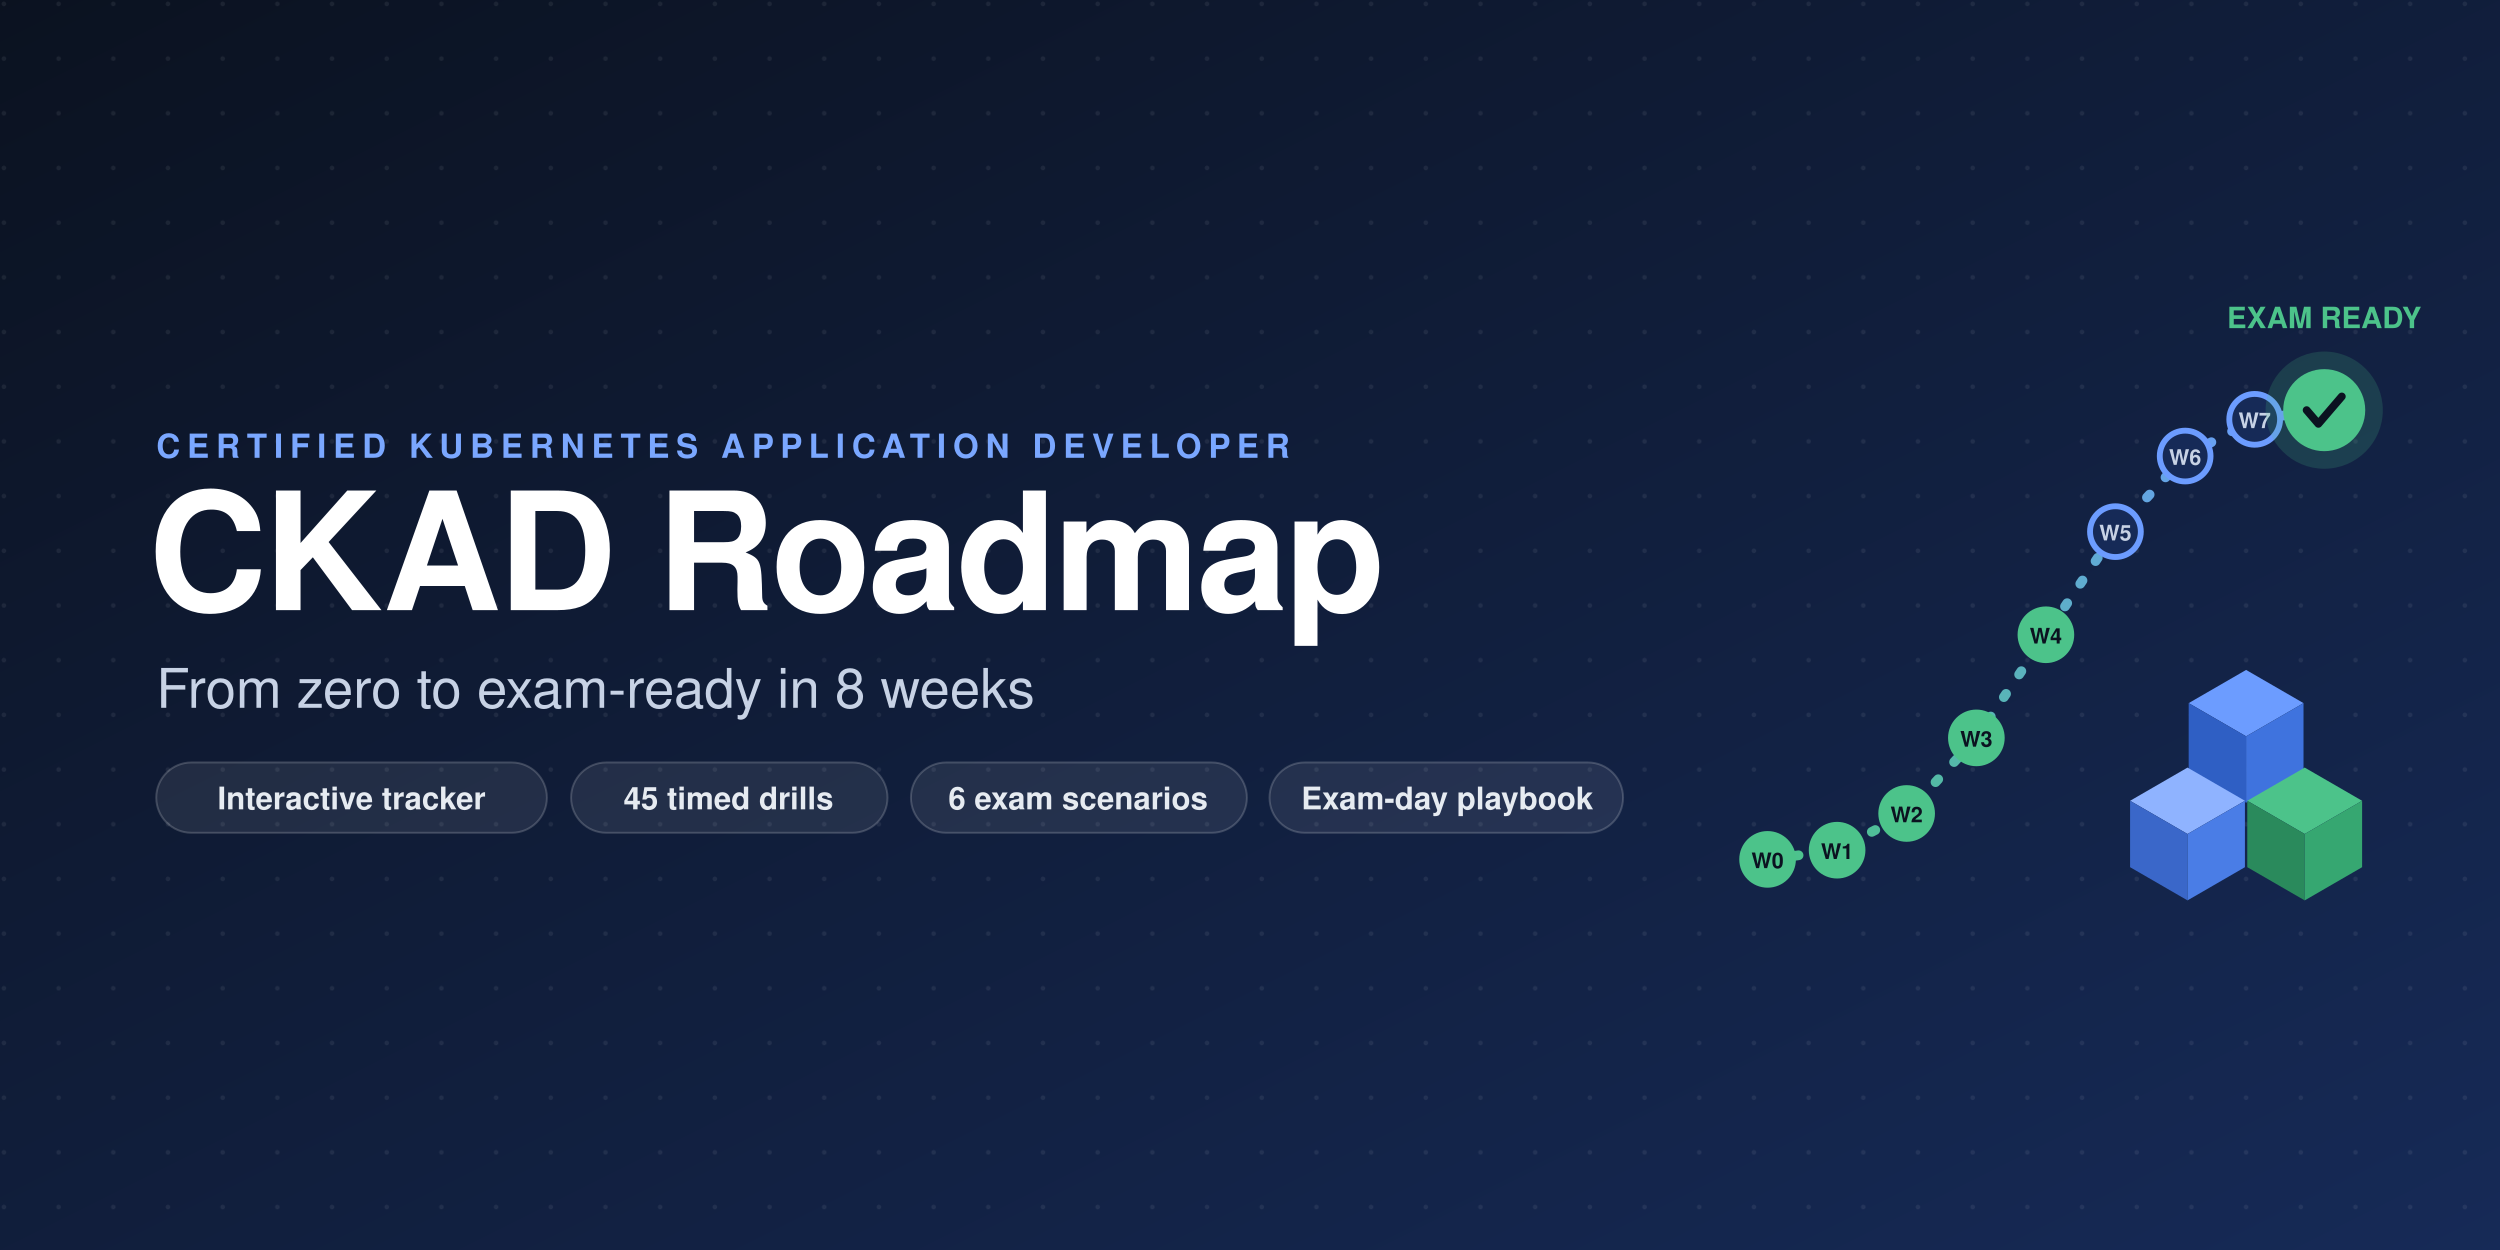
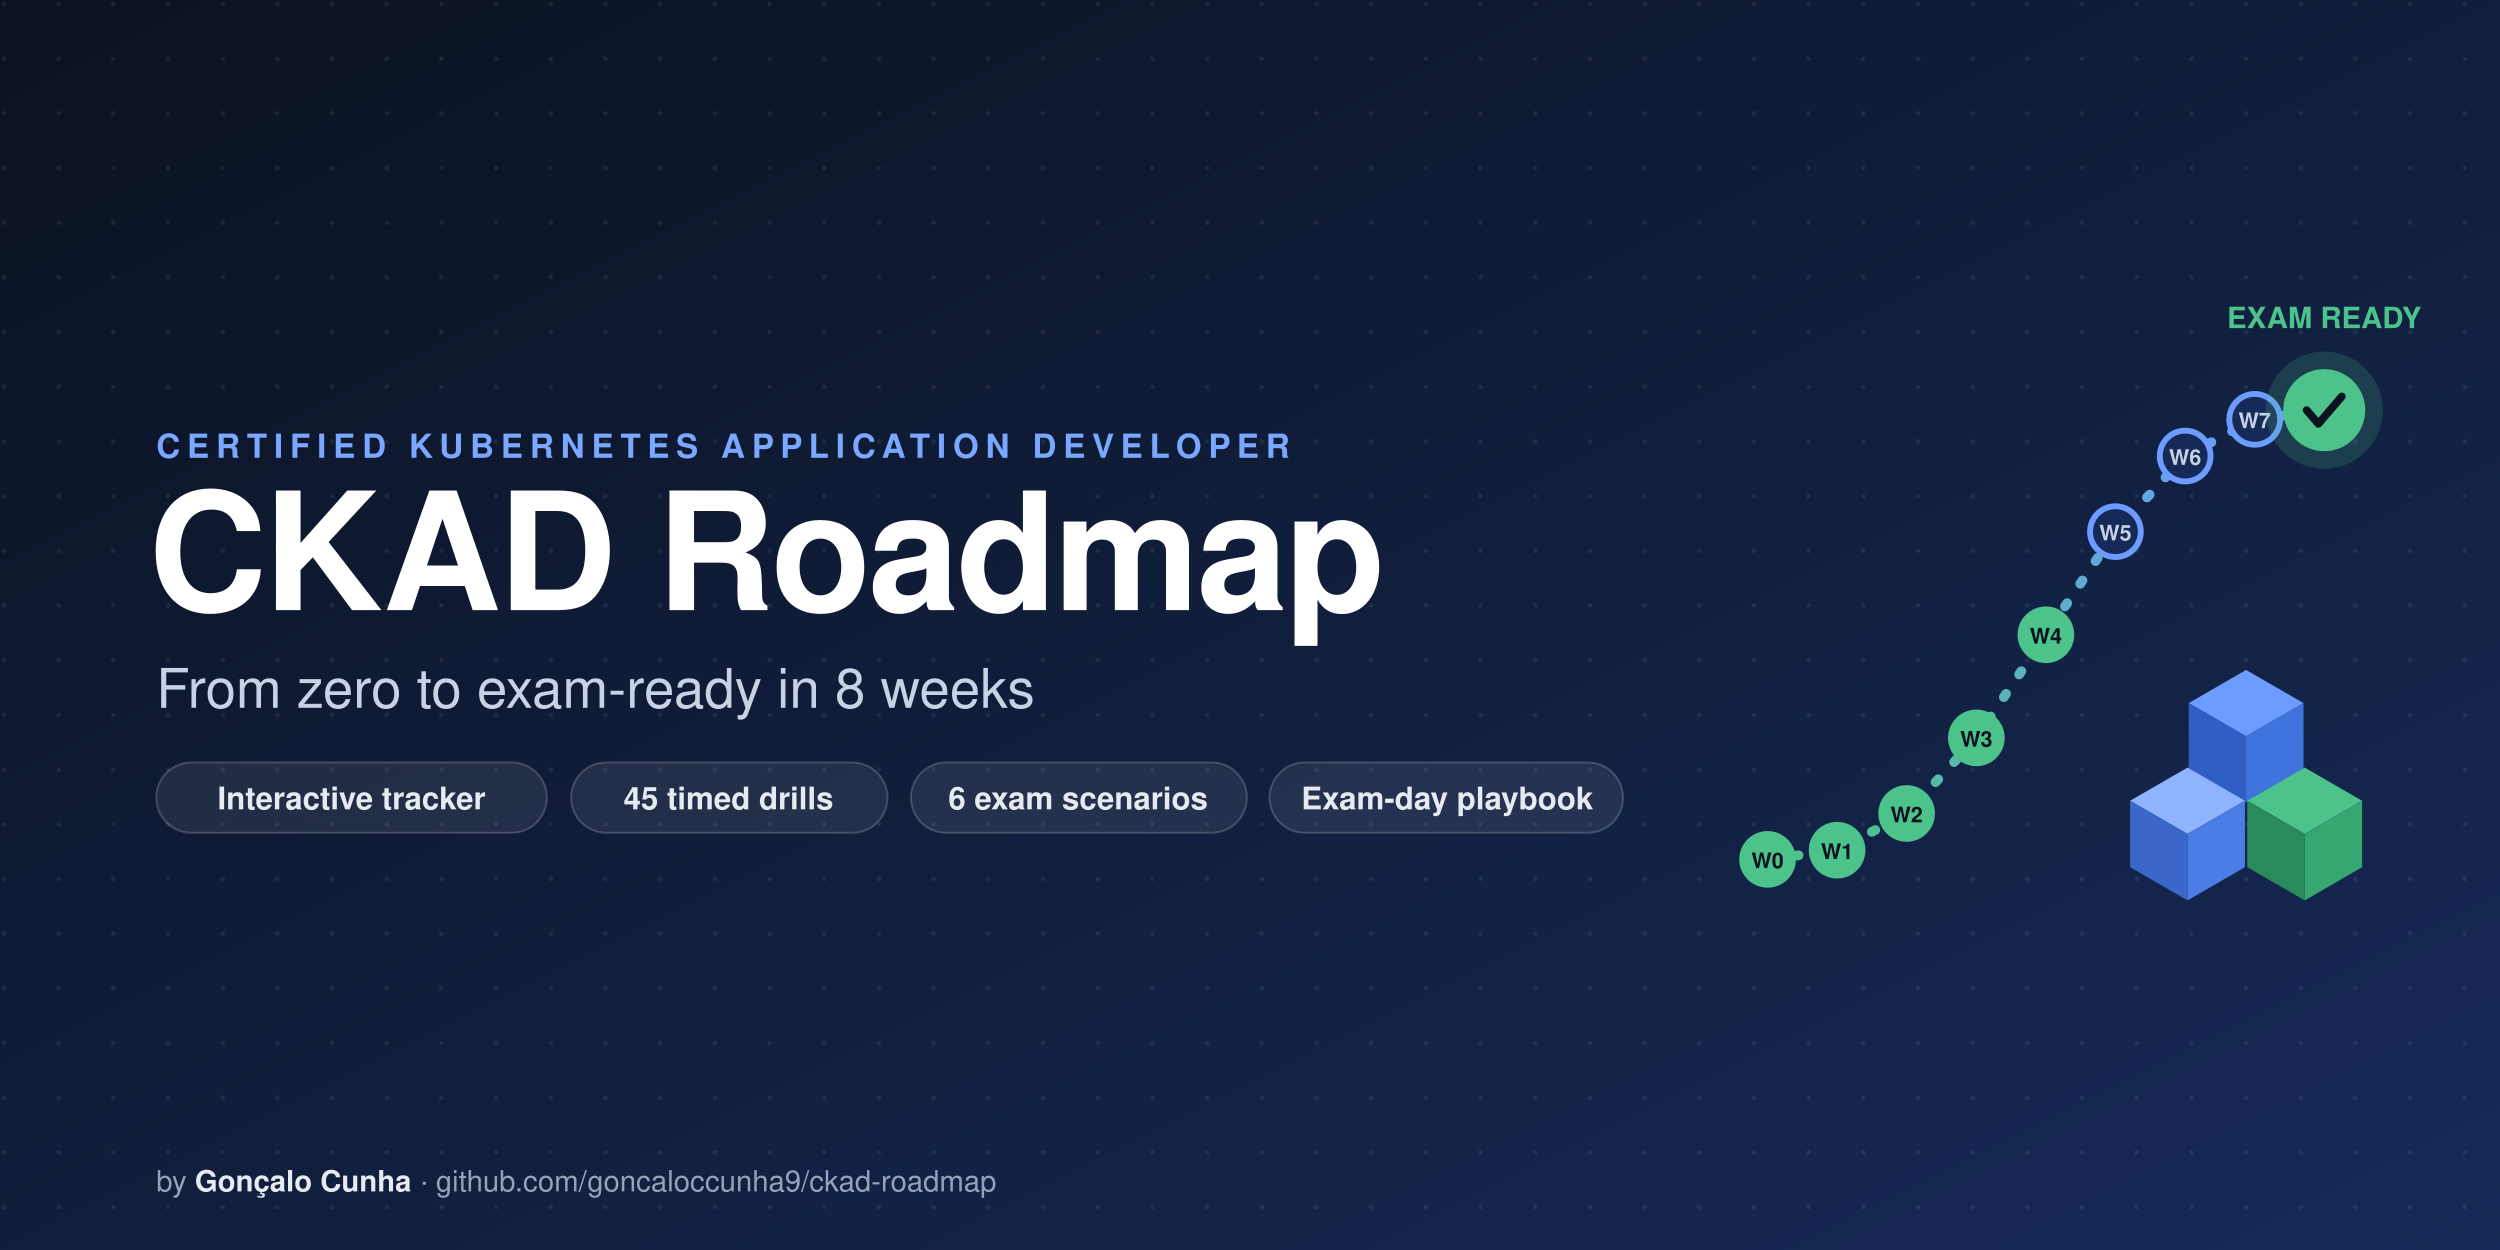
<svg xmlns="http://www.w3.org/2000/svg" width="1280" height="640" viewBox="0 0 1280 640" role="img" aria-label="CKAD Roadmap — from zero to exam-ready in 8 weeks">
  <defs>
    <linearGradient id="bg" x1="0" y1="0" x2="1" y2="1">
      <stop offset="0" stop-color="#0b1220" />
      <stop offset="1" stop-color="#162a57" />
    </linearGradient>
    <linearGradient id="path" x1="0" y1="1" x2="1" y2="0">
      <stop offset="0" stop-color="#4cc38a" />
      <stop offset="1" stop-color="#6c9cff" />
    </linearGradient>
    <pattern id="dots" width="28" height="28" patternUnits="userSpaceOnUse">
      <circle cx="2" cy="2" r="1.2" fill="#ffffff" opacity=".07" />
    </pattern>
  </defs>
  <rect width="1280" height="640" fill="url(#bg)" />
  <rect width="1280" height="640" fill="url(#dots)" />
  <text x="80" y="234.381" font-family="-apple-system, 'Segoe UI', Helvetica, Arial, sans-serif" font-size="17" font-weight="700" letter-spacing="3.5" fill="#7aa7ff">CERTIFIED KUBERNETES APPLICATION DEVELOPER</text>
  <text x="76" y="312.381" font-family="-apple-system, 'Segoe UI', Helvetica, Arial, sans-serif" font-size="84" font-weight="800" fill="#ffffff" letter-spacing="-1.5">CKAD Roadmap</text>
  <text x="80" y="362.381" font-family="-apple-system, 'Segoe UI', Helvetica, Arial, sans-serif" font-size="28" fill="#c7d2e5">From zero to exam-ready in 8 weeks</text>
  <rect x="80" y="390.381" width="200" height="36" rx="18" fill="#ffffff" fill-opacity=".08" stroke="#ffffff" stroke-opacity=".18" />
  <text x="180" y="414.381" text-anchor="middle" font-family="-apple-system, 'Segoe UI', Helvetica, Arial, sans-serif" font-size="16" font-weight="600" fill="#e6ebf1">Interactive tracker</text>
  <rect x="292.4" y="390.381" width="162" height="36" rx="18" fill="#ffffff" fill-opacity=".08" stroke="#ffffff" stroke-opacity=".18" />
  <text x="373" y="414.381" text-anchor="middle" font-family="-apple-system, 'Segoe UI', Helvetica, Arial, sans-serif" font-size="16" font-weight="600" fill="#e6ebf1">45 timed drills</text>
  <rect x="466.4" y="390.381" width="172" height="36" rx="18" fill="#ffffff" fill-opacity=".08" stroke="#ffffff" stroke-opacity=".18" />
  <text x="552" y="414.381" text-anchor="middle" font-family="-apple-system, 'Segoe UI', Helvetica, Arial, sans-serif" font-size="16" font-weight="600" fill="#e6ebf1">6 exam scenarios</text>
  <rect x="650.0" y="390.381" width="181" height="36" rx="18" fill="#ffffff" fill-opacity=".08" stroke="#ffffff" stroke-opacity=".18" />
  <text x="741" y="414.381" text-anchor="middle" font-family="-apple-system, 'Segoe UI', Helvetica, Arial, sans-serif" font-size="16" font-weight="600" fill="#e6ebf1">Exam-day playbook</text>
  <path d="M905.0,440.0 L940.6,435.3 L976.2,416.5 L1011.9,377.8 L1047.5,325.0 L1083.1,272.2 L1118.8,233.5 L1154.4,214.7 L1190.0,210.0" fill="none" stroke="url(#path)" stroke-width="5" stroke-linecap="round" stroke-linejoin="round" stroke-dasharray="2 12" />
  <circle cx="905.0" cy="440.0" r="13" fill="#4cc38a" stroke="#4cc38a" stroke-width="3" />
  <text x="905.0" y="444.5" text-anchor="middle" font-family="-apple-system, 'Segoe UI', Helvetica, Arial, sans-serif" font-size="11" font-weight="800" fill="#0b1220">W0</text>
  <circle cx="940.6" cy="435.3" r="13" fill="#4cc38a" stroke="#4cc38a" stroke-width="3" />
  <text x="940.6" y="439.8" text-anchor="middle" font-family="-apple-system, 'Segoe UI', Helvetica, Arial, sans-serif" font-size="11" font-weight="800" fill="#0b1220">W1</text>
  <circle cx="976.2" cy="416.5" r="13" fill="#4cc38a" stroke="#4cc38a" stroke-width="3" />
  <text x="976.2" y="421.0" text-anchor="middle" font-family="-apple-system, 'Segoe UI', Helvetica, Arial, sans-serif" font-size="11" font-weight="800" fill="#0b1220">W2</text>
  <circle cx="1011.9" cy="377.8" r="13" fill="#4cc38a" stroke="#4cc38a" stroke-width="3" />
  <text x="1011.9" y="382.3" text-anchor="middle" font-family="-apple-system, 'Segoe UI', Helvetica, Arial, sans-serif" font-size="11" font-weight="800" fill="#0b1220">W3</text>
  <circle cx="1047.5" cy="325.0" r="13" fill="#4cc38a" stroke="#4cc38a" stroke-width="3" />
  <text x="1047.5" y="329.5" text-anchor="middle" font-family="-apple-system, 'Segoe UI', Helvetica, Arial, sans-serif" font-size="11" font-weight="800" fill="#0b1220">W4</text>
  <circle cx="1083.1" cy="272.2" r="13" fill="#162a57" stroke="#6c9cff" stroke-width="3" />
  <text x="1083.1" y="276.7" text-anchor="middle" font-family="-apple-system, 'Segoe UI', Helvetica, Arial, sans-serif" font-size="11" font-weight="800" fill="#c7d2e5">W5</text>
  <circle cx="1118.8" cy="233.5" r="13" fill="#162a57" stroke="#6c9cff" stroke-width="3" />
  <text x="1118.8" y="238.0" text-anchor="middle" font-family="-apple-system, 'Segoe UI', Helvetica, Arial, sans-serif" font-size="11" font-weight="800" fill="#c7d2e5">W6</text>
  <circle cx="1154.4" cy="214.7" r="13" fill="#162a57" stroke="#6c9cff" stroke-width="3" />
  <text x="1154.4" y="219.2" text-anchor="middle" font-family="-apple-system, 'Segoe UI', Helvetica, Arial, sans-serif" font-size="11" font-weight="800" fill="#c7d2e5">W7</text>
  <circle cx="1190.0" cy="210.0" r="30" fill="#4cc38a" fill-opacity=".18" />
  <circle cx="1190.0" cy="210.0" r="21" fill="#4cc38a" />
  <path d="M1181.0,210.0 l6,7 l12,-14" fill="none" stroke="#0b1220" stroke-width="4" stroke-linecap="round" stroke-linejoin="round" />
  <text x="1190.0" y="168.0" text-anchor="middle" font-family="-apple-system, 'Segoe UI', Helvetica, Arial, sans-serif" font-size="15" font-weight="700" fill="#4cc38a">EXAM READY</text>
  <polygon points="1150.0,343.0 1179.4,360.0 1150.0,377.0 1120.6,360.0" fill="#6c9cff" />
  <polygon points="1120.6,360.0 1150.0,377.0 1150.0,411.0 1120.6,394.0" fill="#2f5fc4" />
  <polygon points="1150.0,377.0 1179.4,360.0 1179.4,394.0 1150.0,411.0" fill="#3f73de" />
  <polygon points="1120.0,393.0 1149.4,410.0 1120.0,427.0 1090.6,410.0" fill="#8fb3ff" />
  <polygon points="1090.6,410.0 1120.0,427.0 1120.0,461.0 1090.6,444.0" fill="#3a67c9" />
  <polygon points="1120.0,427.0 1149.4,410.0 1149.4,444.0 1120.0,461.0" fill="#4a7de6" />
  <polygon points="1180.0,393.0 1209.4,410.0 1180.0,427.0 1150.6,410.0" fill="#4cc38a" />
  <polygon points="1150.6,410.0 1180.0,427.0 1180.0,461.0 1150.6,444.0" fill="#2a8a5c" />
  <polygon points="1180.0,427.0 1209.4,410.0 1209.4,444.0 1180.0,461.0" fill="#36a771" />
+   <text x="80" y="610" font-family="-apple-system, 'Segoe UI', Helvetica, Arial, sans-serif" font-size="15" fill="#94a3b8">by <tspan font-weight="700" fill="#e6ebf1">Gonçalo Cunha</tspan> · github.com/goncaloccunha9/ckad-roadmap</text>
</svg>
